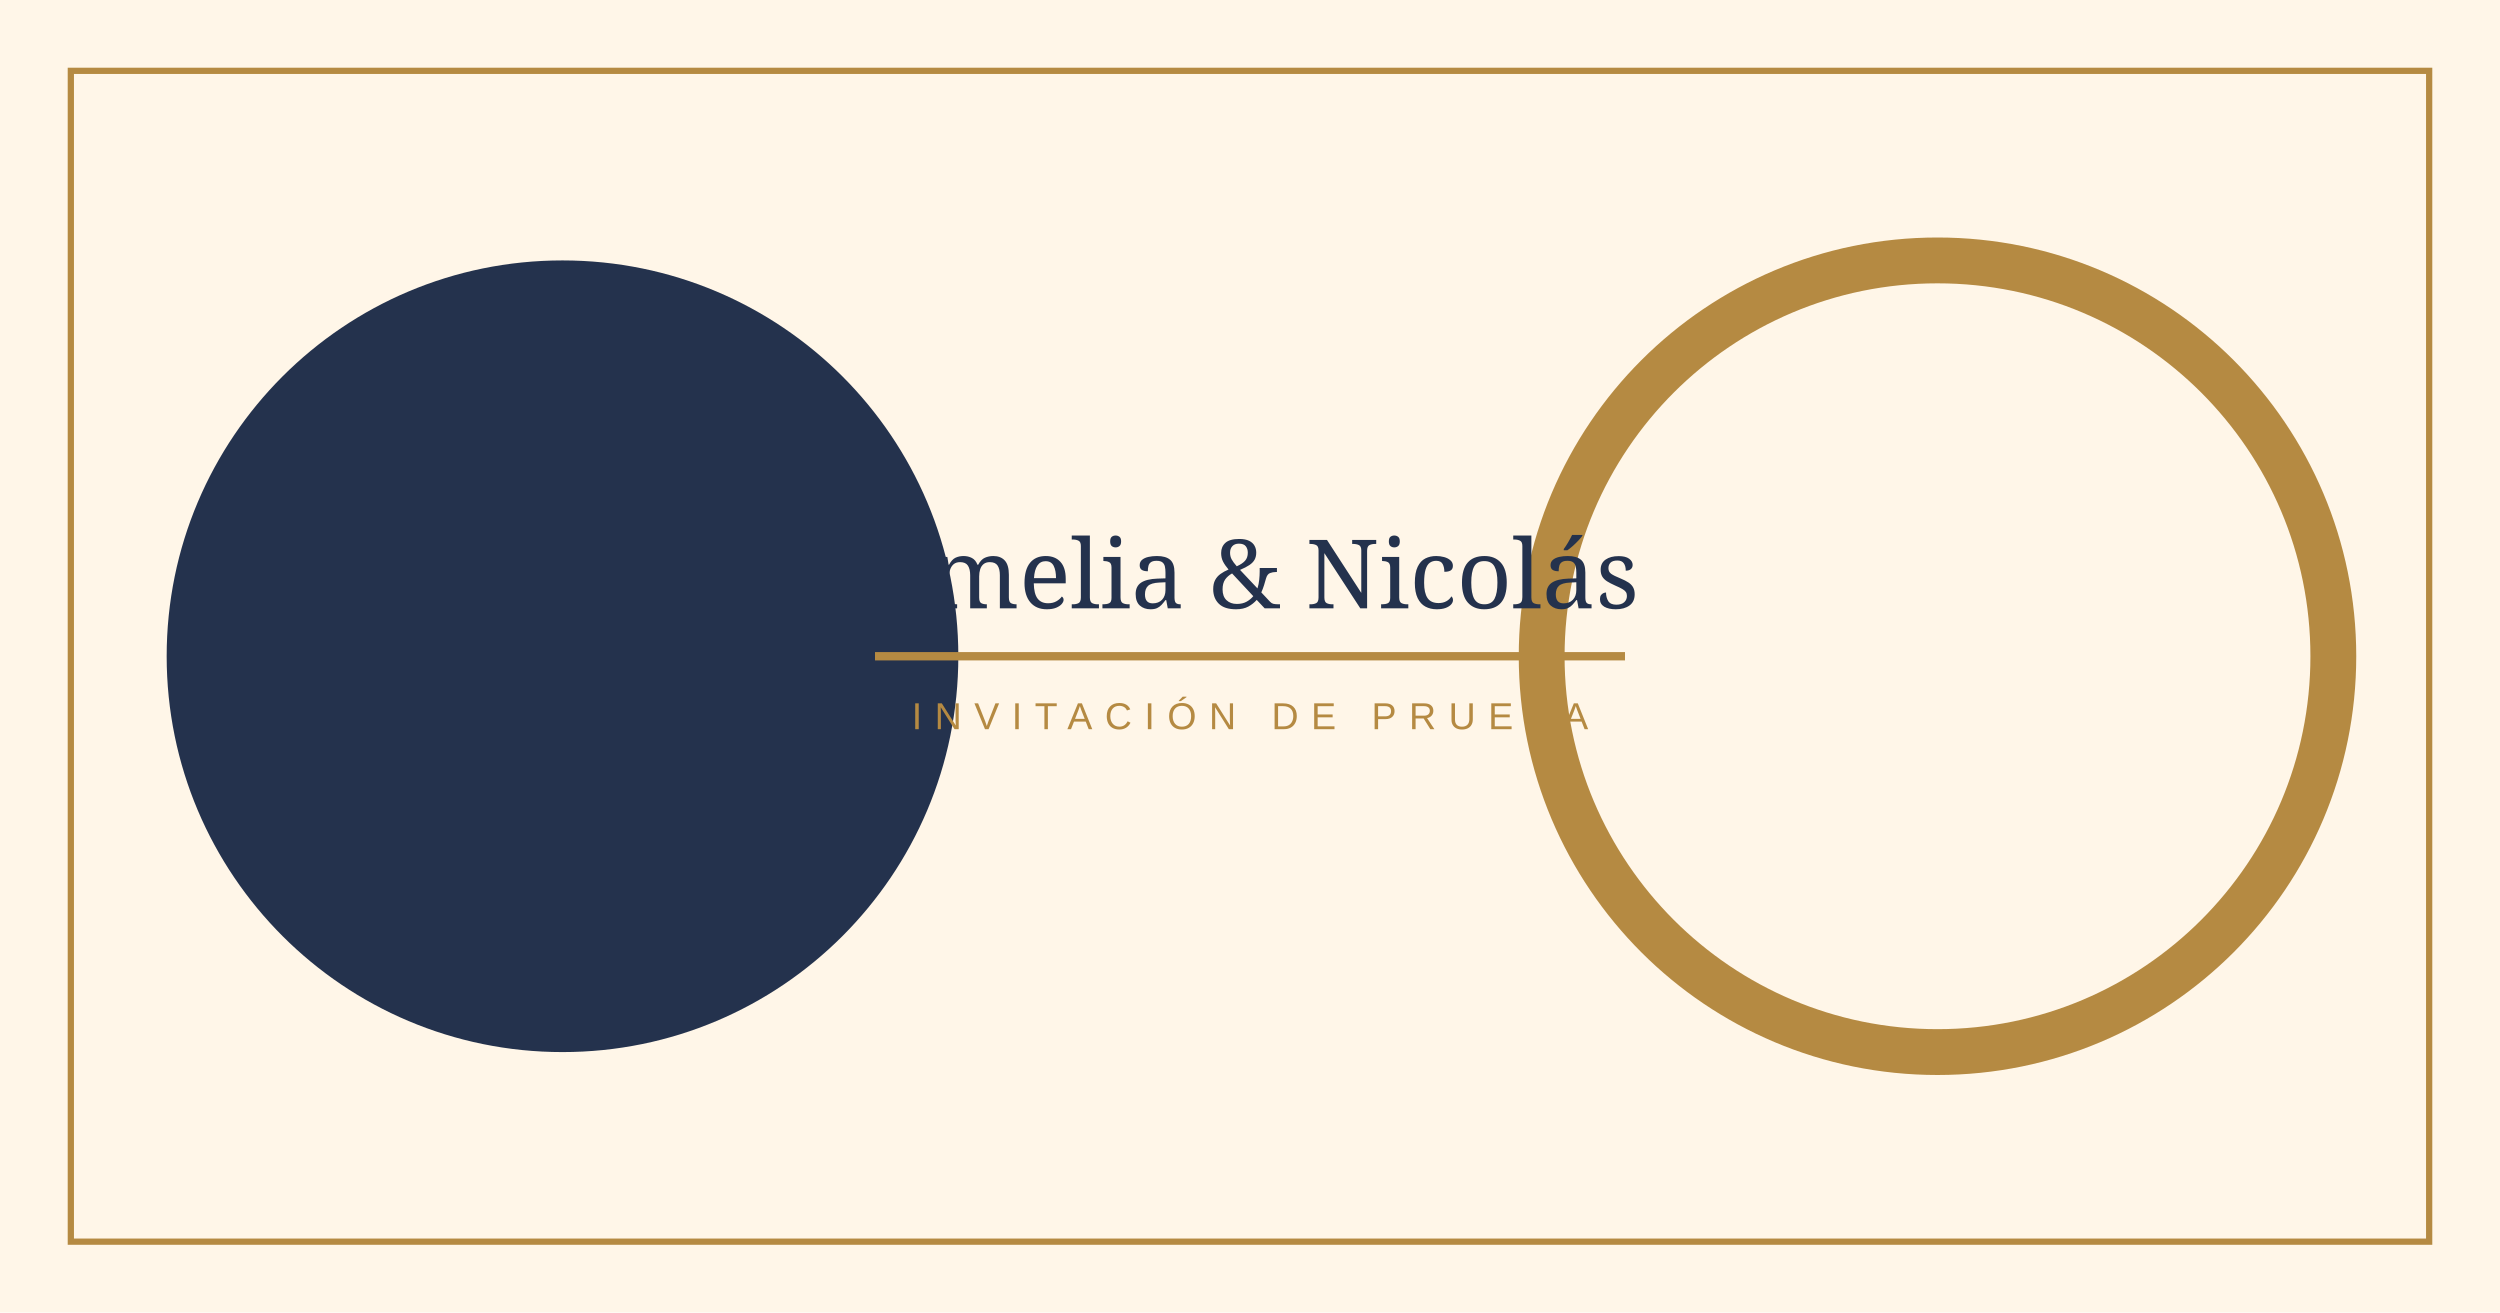
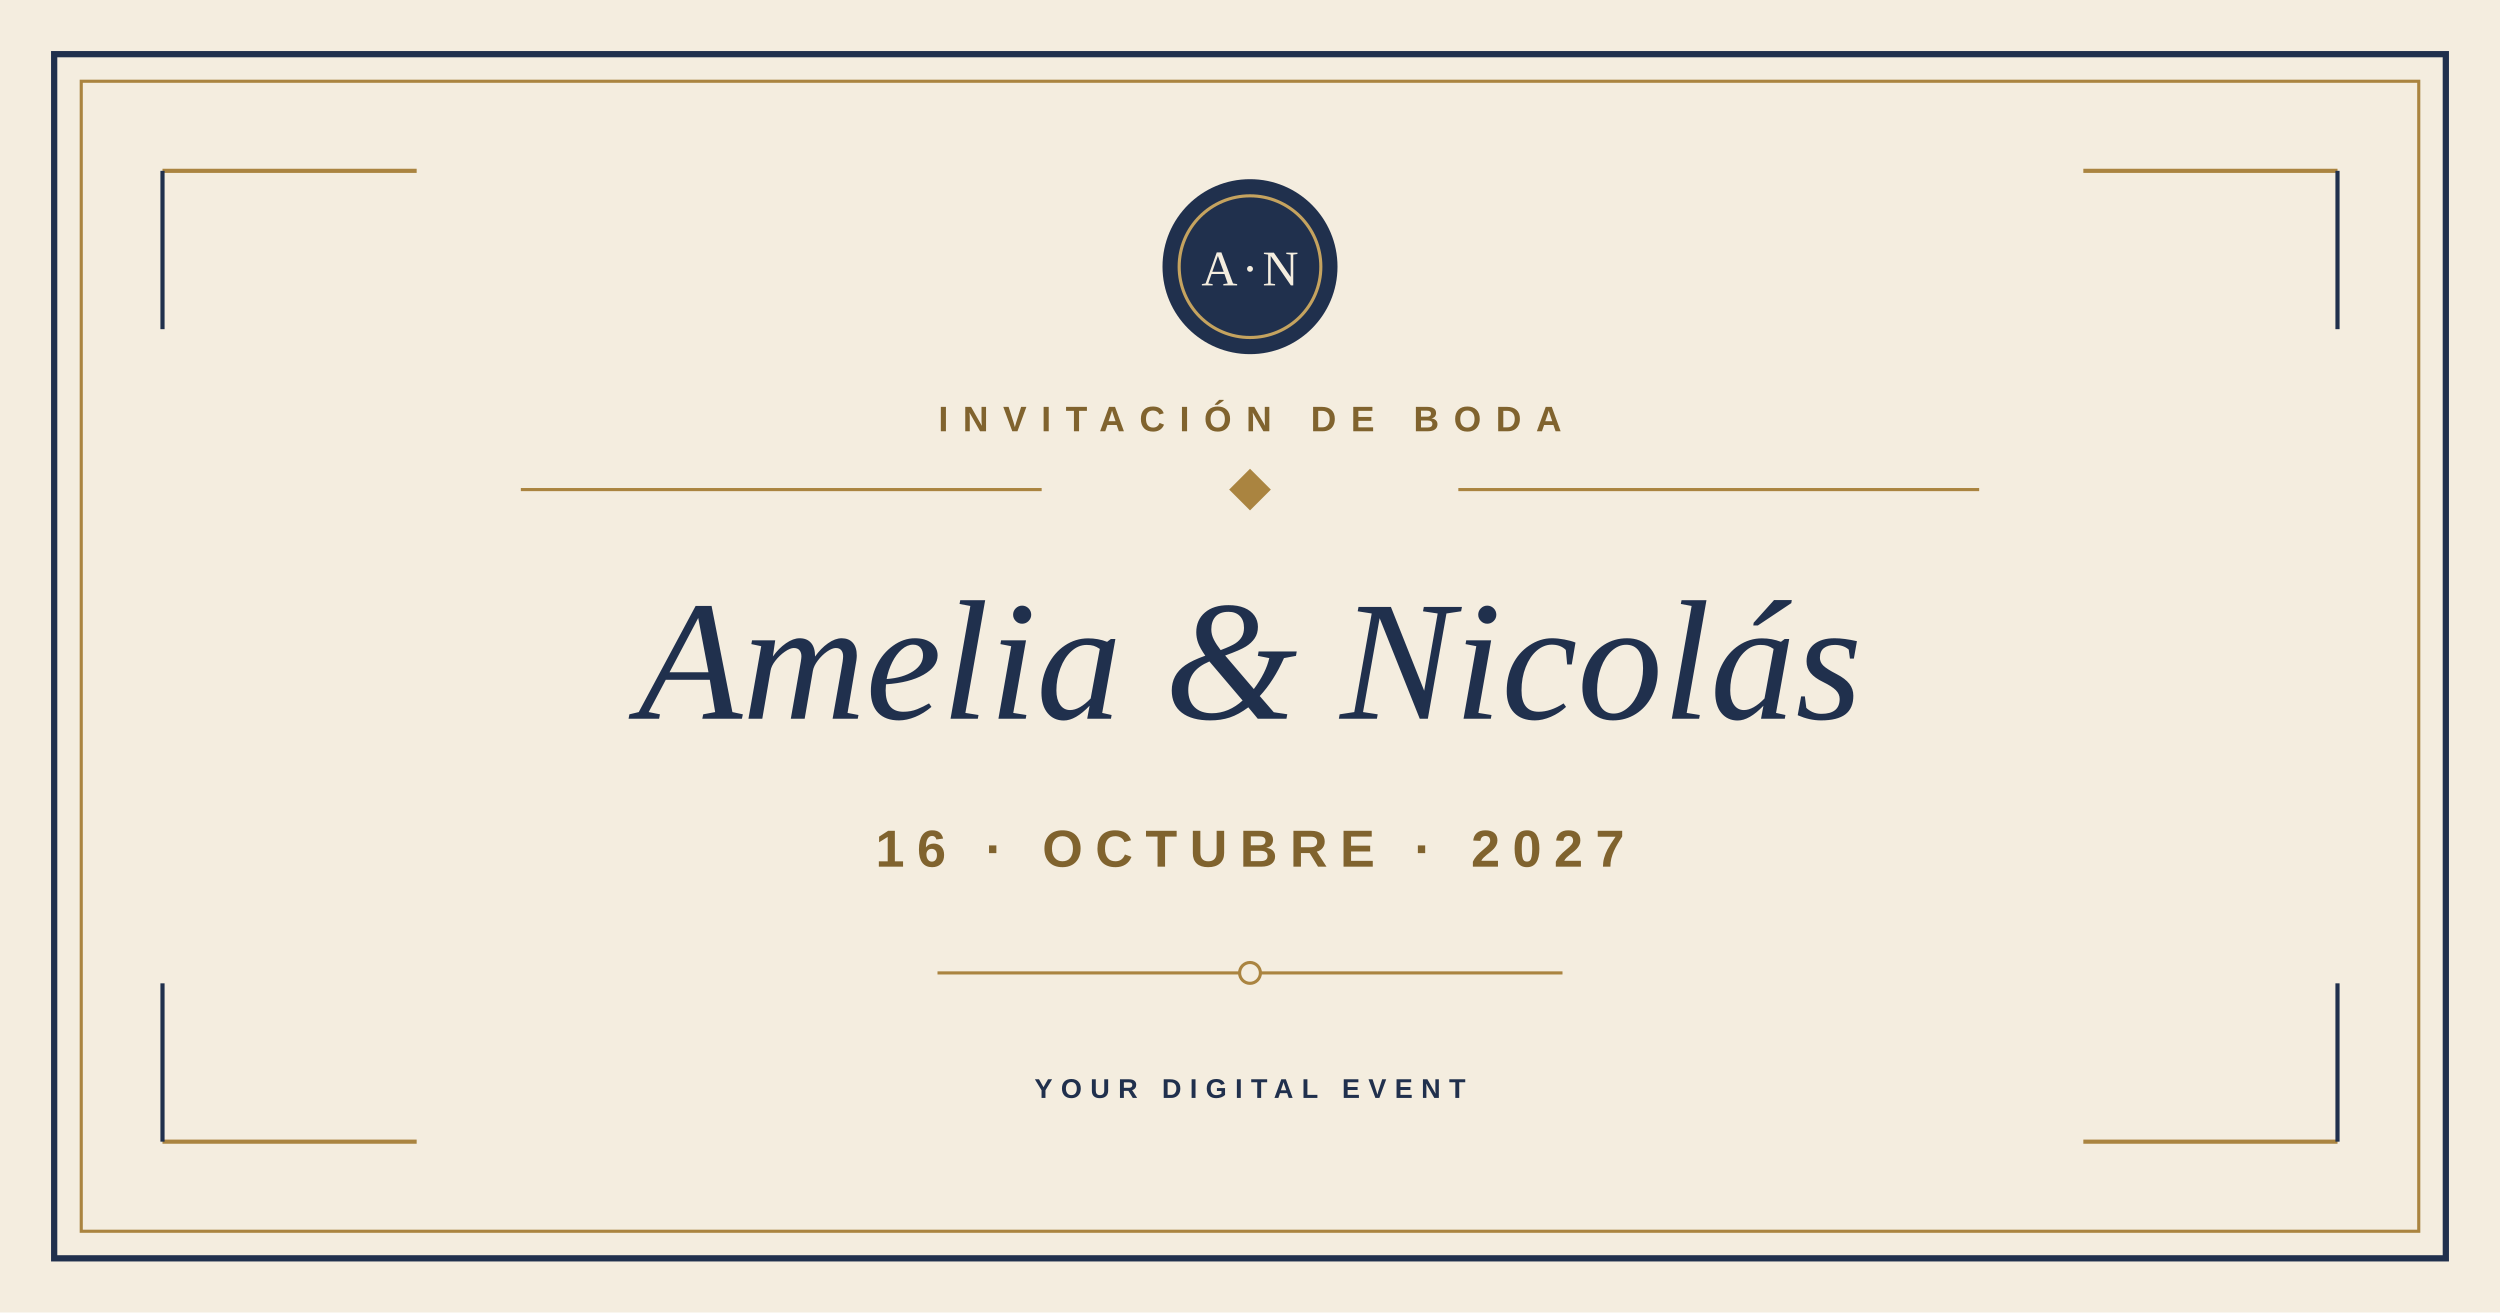
- <svg xmlns="http://www.w3.org/2000/svg" viewBox="0 0 1200 630" role="img" aria-label="Tarjeta social original de Amelia &amp; Nicolás">
-   <rect width="1200" height="630" fill="#fff6e8" />
-   <rect x="34" y="34" width="1132" height="562" fill="none" stroke="#b58a42" stroke-width="3" />
-   <circle cx="270" cy="315" r="190" fill="#24324d" />
-   <circle cx="930" cy="315" r="190" fill="none" stroke="#b58a42" stroke-width="22" />
-   <path d="M420 315h360" stroke="#b58a42" stroke-width="4" />
-   <text x="600" y="292" text-anchor="middle" fill="#24324d" font-family="Georgia,serif" font-size="46">Amelia &amp; Nicolás</text>
-   <text x="600" y="350" text-anchor="middle" fill="#b58a42" font-family="Arial,sans-serif" font-size="18" letter-spacing="6">INVITACIÓN DE PRUEBA</text>
+ <svg xmlns="http://www.w3.org/2000/svg" width="1200" height="630" viewBox="0 0 1200 630" role="img" aria-labelledby="title description">
+   <rect width="1200" height="630" fill="#f4eddf" />
+   <rect x="26" y="26" width="1148" height="578" fill="none" stroke="#20304d" stroke-width="3" />
+   <rect x="39" y="39" width="1122" height="552" fill="none" stroke="#aa8440" stroke-width="1.5" />
+   <path d="M78 82h122M1000 82h122M78 548h122M1000 548h122" stroke="#aa8440" stroke-width="2" />
+   <path d="M78 82v76M1122 82v76M78 472v76M1122 472v76" stroke="#20304d" stroke-width="2" />
+   <circle cx="600" cy="128" r="42" fill="#20304d" />
+   <circle cx="600" cy="128" r="34" fill="none" stroke="#c5a35f" stroke-width="1.5" />
+   <text x="600" y="137" text-anchor="middle" fill="#f4eddf" font-family="Georgia, 'Times New Roman', serif" font-size="24" letter-spacing="2">A·N</text>
+   <text x="600" y="207" text-anchor="middle" fill="#80632e" font-family="Arial, sans-serif" font-size="17" font-weight="600" letter-spacing="7">INVITACIÓN DE BODA</text>
+   <path d="M250 235h250M700 235h250" stroke="#aa8440" stroke-width="1.5" />
+   <path d="M590 235l10-10 10 10-10 10z" fill="#aa8440" />
+   <text x="600" y="345" text-anchor="middle" fill="#20304d" font-family="Georgia, 'Times New Roman', serif" font-size="82" font-style="italic">Amelia &amp; Nicolás</text>
+   <text x="600" y="416" text-anchor="middle" fill="#80632e" font-family="Arial, sans-serif" font-size="25" font-weight="600" letter-spacing="6">16 · OCTUBRE · 2027</text>
+   <path d="M450 467h300" stroke="#aa8440" stroke-width="1.5" />
+   <circle cx="600" cy="467" r="5" fill="#f4eddf" stroke="#aa8440" stroke-width="1.5" />
+   <text x="600" y="527" text-anchor="middle" fill="#20304d" font-family="Arial, sans-serif" font-size="13" font-weight="600" letter-spacing="4">YOUR DIGITAL EVENT</text>
</svg>
